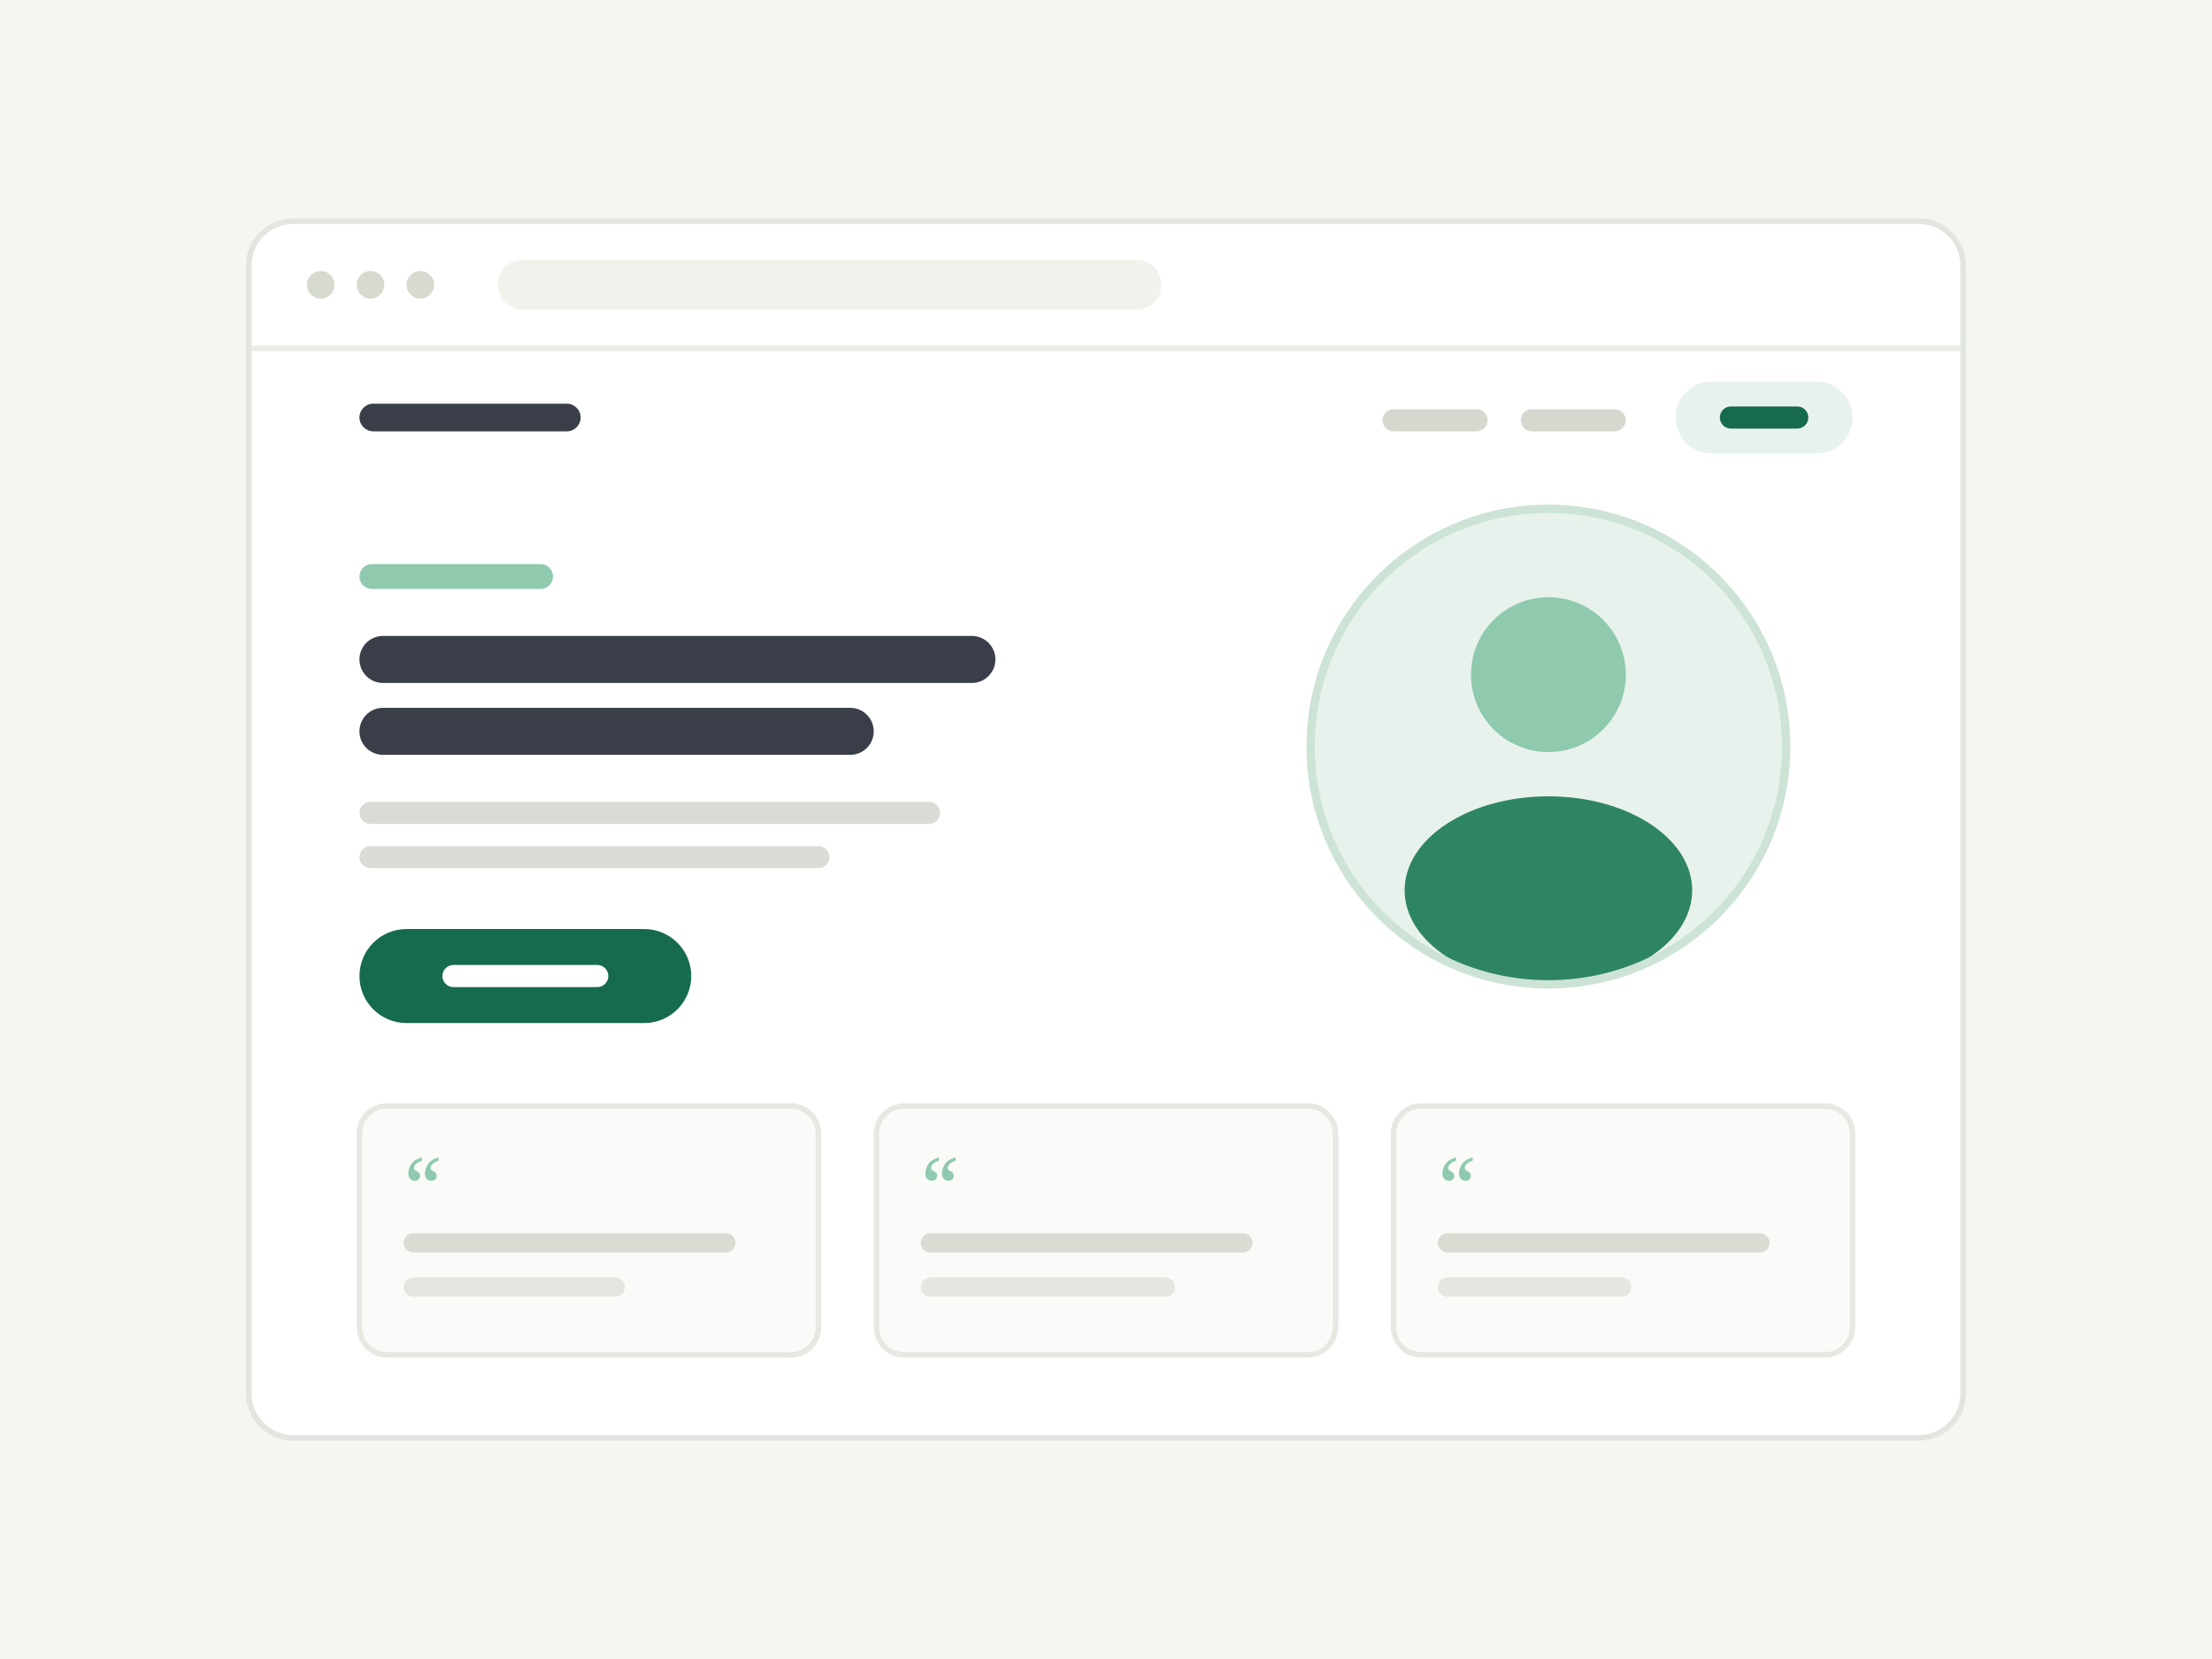
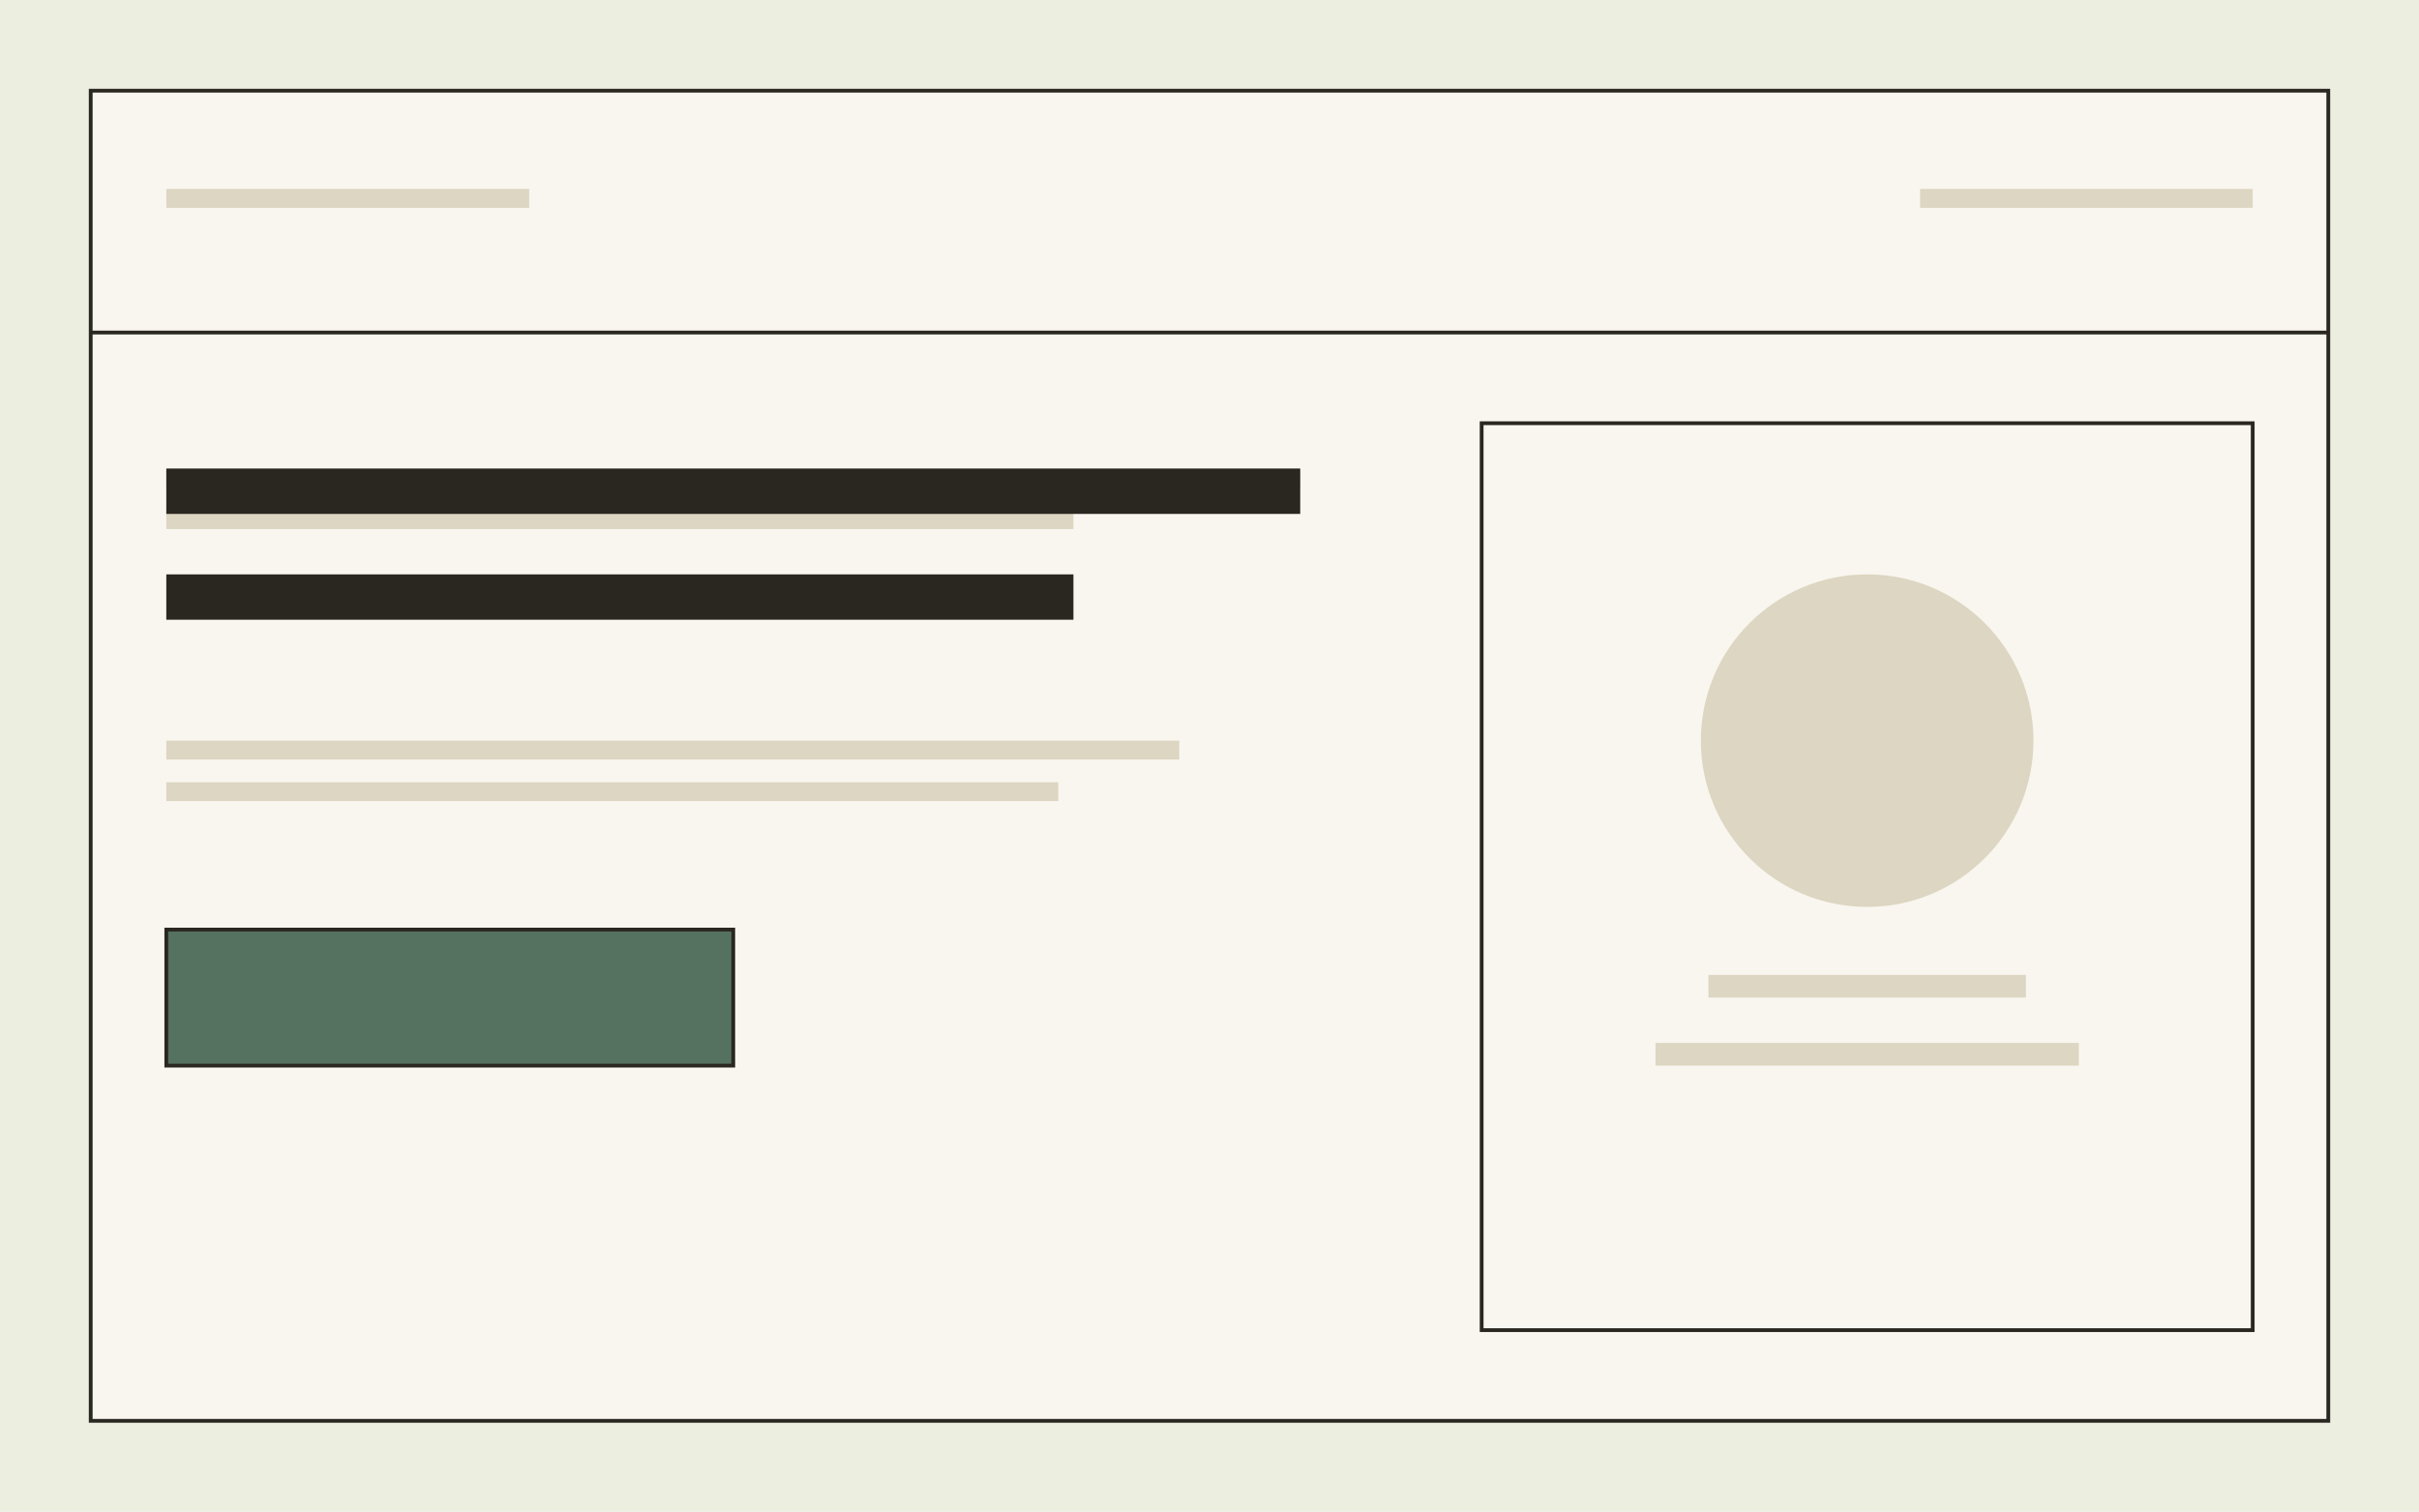
- <svg xmlns="http://www.w3.org/2000/svg" viewBox="0 0 800 600">
-   <rect width="800" height="600" fill="#F3F6F1" />
-   <rect x="90" y="80" width="620" height="440" rx="16" fill="#FFFFFF" stroke="#E1E5DE" stroke-width="2" />
-   <line x1="91" y1="126" x2="709" y2="126" stroke="#EAEDE6" stroke-width="2" />
-   <circle cx="116" cy="103" r="5" fill="#D6DACF" />
-   <circle cx="134" cy="103" r="5" fill="#D6DACF" />
-   <circle cx="152" cy="103" r="5" fill="#D6DACF" />
-   <rect x="180" y="94" width="240" height="18" rx="9" fill="#F0F2EC" />
-   <rect x="130" y="146" width="80" height="10" rx="5" fill="#3A3E48" />
-   <rect x="500" y="148" width="38" height="8" rx="4" fill="#D4D8CE" />
-   <rect x="550" y="148" width="38" height="8" rx="4" fill="#D4D8CE" />
-   <rect x="606" y="138" width="64" height="26" rx="13" fill="#E8F2EC" />
-   <rect x="622" y="147" width="32" height="8" rx="4" fill="#166B4D" />
-   <rect x="130" y="204" width="70" height="9" rx="4.5" fill="#8FC9AE" />
-   <rect x="130" y="230" width="230" height="17" rx="8.5" fill="#3A3E48" />
-   <rect x="130" y="256" width="186" height="17" rx="8.5" fill="#3A3E48" />
-   <rect x="130" y="290" width="210" height="8" rx="4" fill="#D9DCD5" />
-   <rect x="130" y="306" width="170" height="8" rx="4" fill="#D9DCD5" />
-   <rect x="130" y="336" width="120" height="34" rx="17" fill="#166B4D" />
-   <rect x="160" y="349" width="60" height="8" rx="4" fill="#FFFFFF" />
-   <g>
-     <circle cx="560" cy="270" r="86" fill="#E8F2EC" />
-     <clipPath id="portrait">
-       <circle cx="560" cy="270" r="86" />
-     </clipPath>
-     <g clip-path="url(#portrait)">
-       <circle cx="560" cy="244" r="28" fill="#8FC9AE" />
-       <ellipse cx="560" cy="322" rx="52" ry="34" fill="#2E8563" />
-     </g>
-     <circle cx="560" cy="270" r="86" fill="none" stroke="#CCE3D6" stroke-width="3" />
-   </g>
-   <g>
-     <rect x="130" y="400" width="166" height="90" rx="10" fill="#FAFBF8" stroke="#E6E9E1" stroke-width="2" />
-     <text x="146" y="440" font-family="Georgia, serif" font-size="30" fill="#8FC9AE">“</text>
-     <rect x="146" y="446" width="120" height="7" rx="3.5" fill="#D8DCD2" />
-     <rect x="146" y="462" width="80" height="7" rx="3.5" fill="#E4E7DF" />
-   </g>
-   <g>
-     <rect x="317" y="400" width="166" height="90" rx="10" fill="#FAFBF8" stroke="#E6E9E1" stroke-width="2" />
-     <text x="333" y="440" font-family="Georgia, serif" font-size="30" fill="#8FC9AE">“</text>
-     <rect x="333" y="446" width="120" height="7" rx="3.5" fill="#D8DCD2" />
-     <rect x="333" y="462" width="92" height="7" rx="3.5" fill="#E4E7DF" />
-   </g>
-   <g>
-     <rect x="504" y="400" width="166" height="90" rx="10" fill="#FAFBF8" stroke="#E6E9E1" stroke-width="2" />
-     <text x="520" y="440" font-family="Georgia, serif" font-size="30" fill="#8FC9AE">“</text>
-     <rect x="520" y="446" width="120" height="7" rx="3.5" fill="#D8DCD2" />
-     <rect x="520" y="462" width="70" height="7" rx="3.5" fill="#E4E7DF" />
-   </g>
+ <svg xmlns="http://www.w3.org/2000/svg" viewBox="0 0 640 400" role="img">
+   <rect width="640" height="400" fill="#ECEFE0" />
+   <rect x="24" y="24" width="592" height="352" fill="#F9F6EF" stroke="#2A2620" stroke-width="1" />
+   <line x1="24" y1="88" x2="616" y2="88" stroke="#2A2620" stroke-width="1" />
+   <rect x="44" y="50" width="96" height="5" fill="#DCD6C2" />
+   <rect x="508" y="50" width="88" height="5" fill="#DCD6C2" />
+   <rect x="44" y="124" width="300" height="5" fill="#DCD6C2" />
+   <rect x="44" y="135" width="240" height="5" fill="#DCD6C2" />
+   <rect x="44" y="124" width="300" height="12" fill="#2A2620" />
+   <rect x="44" y="152" width="240" height="12" fill="#2A2620" />
+   <rect x="44" y="196" width="268" height="5" fill="#DCD6C2" />
+   <rect x="44" y="207" width="236" height="5" fill="#DCD6C2" />
+   <rect x="44" y="246" width="150" height="36" fill="#557160" stroke="#2A2620" stroke-width="1" />
+   <rect x="392" y="112" width="204" height="240" fill="#F9F6EF" stroke="#2A2620" stroke-width="1" />
+   <circle cx="494" cy="196" r="44" fill="#DCD6C2" />
+   <rect x="452" y="258" width="84" height="6" fill="#DCD6C2" />
+   <rect x="438" y="276" width="112" height="6" fill="#DCD6C2" />
</svg>
